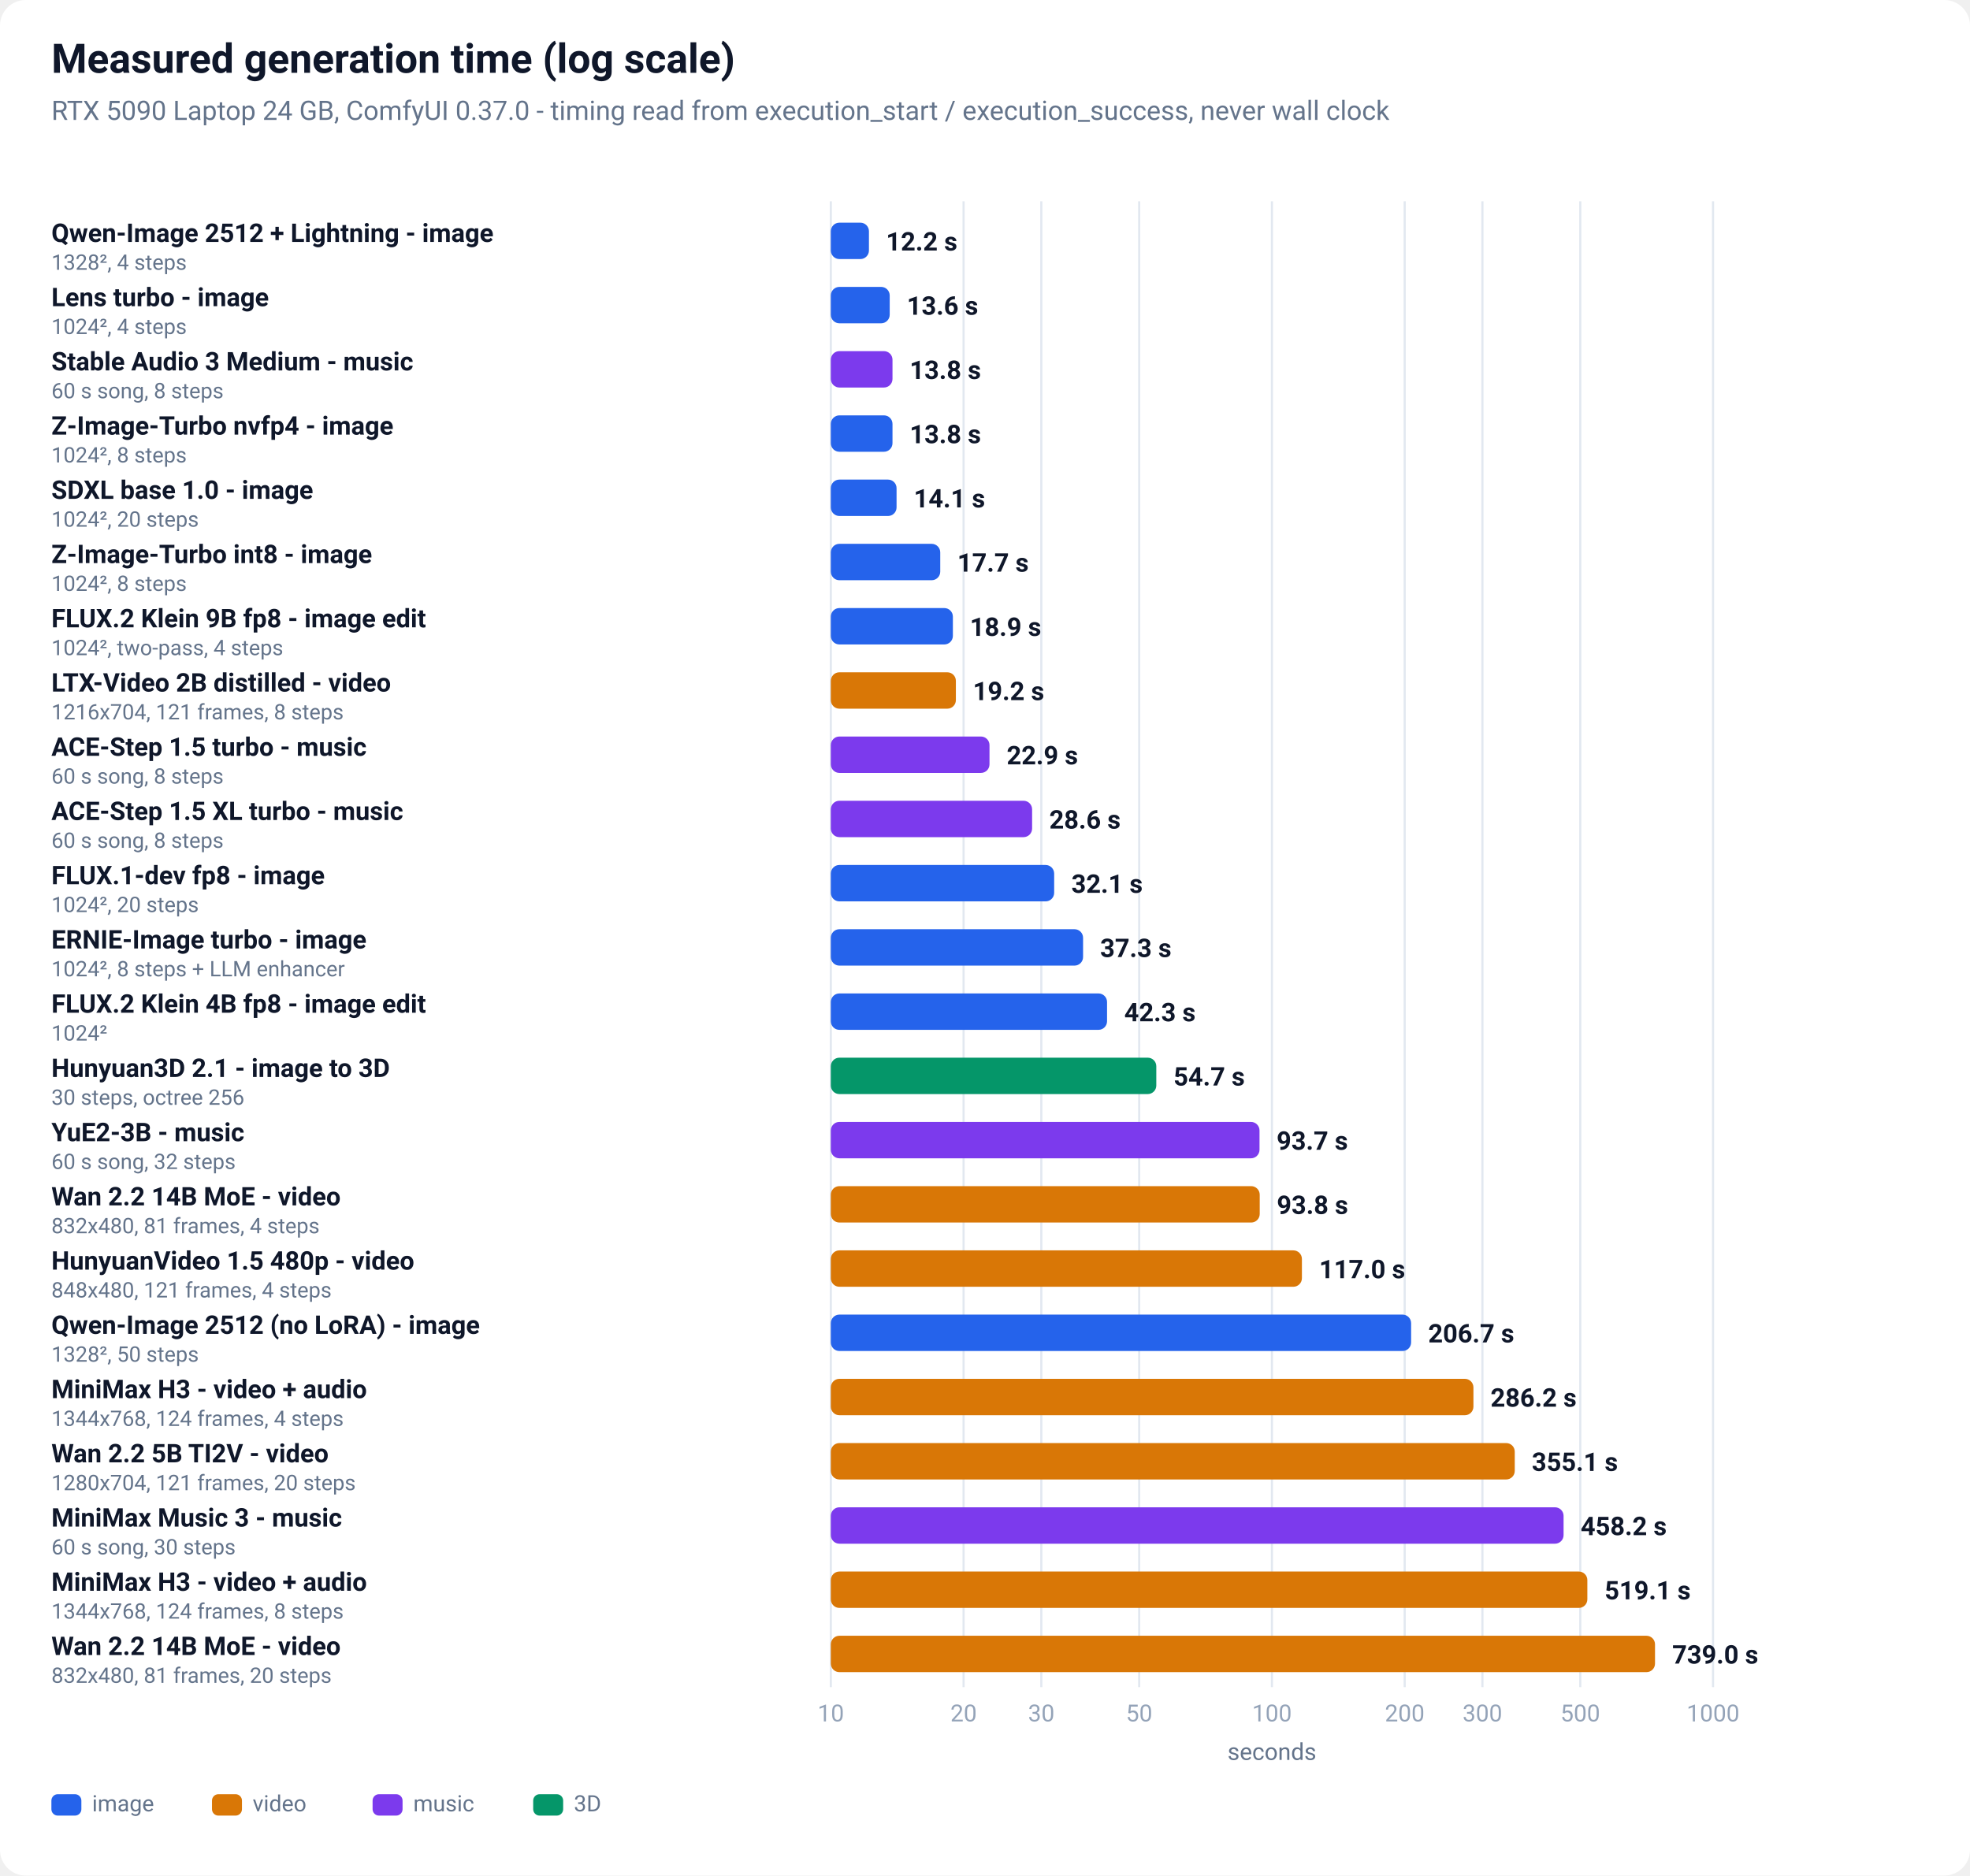
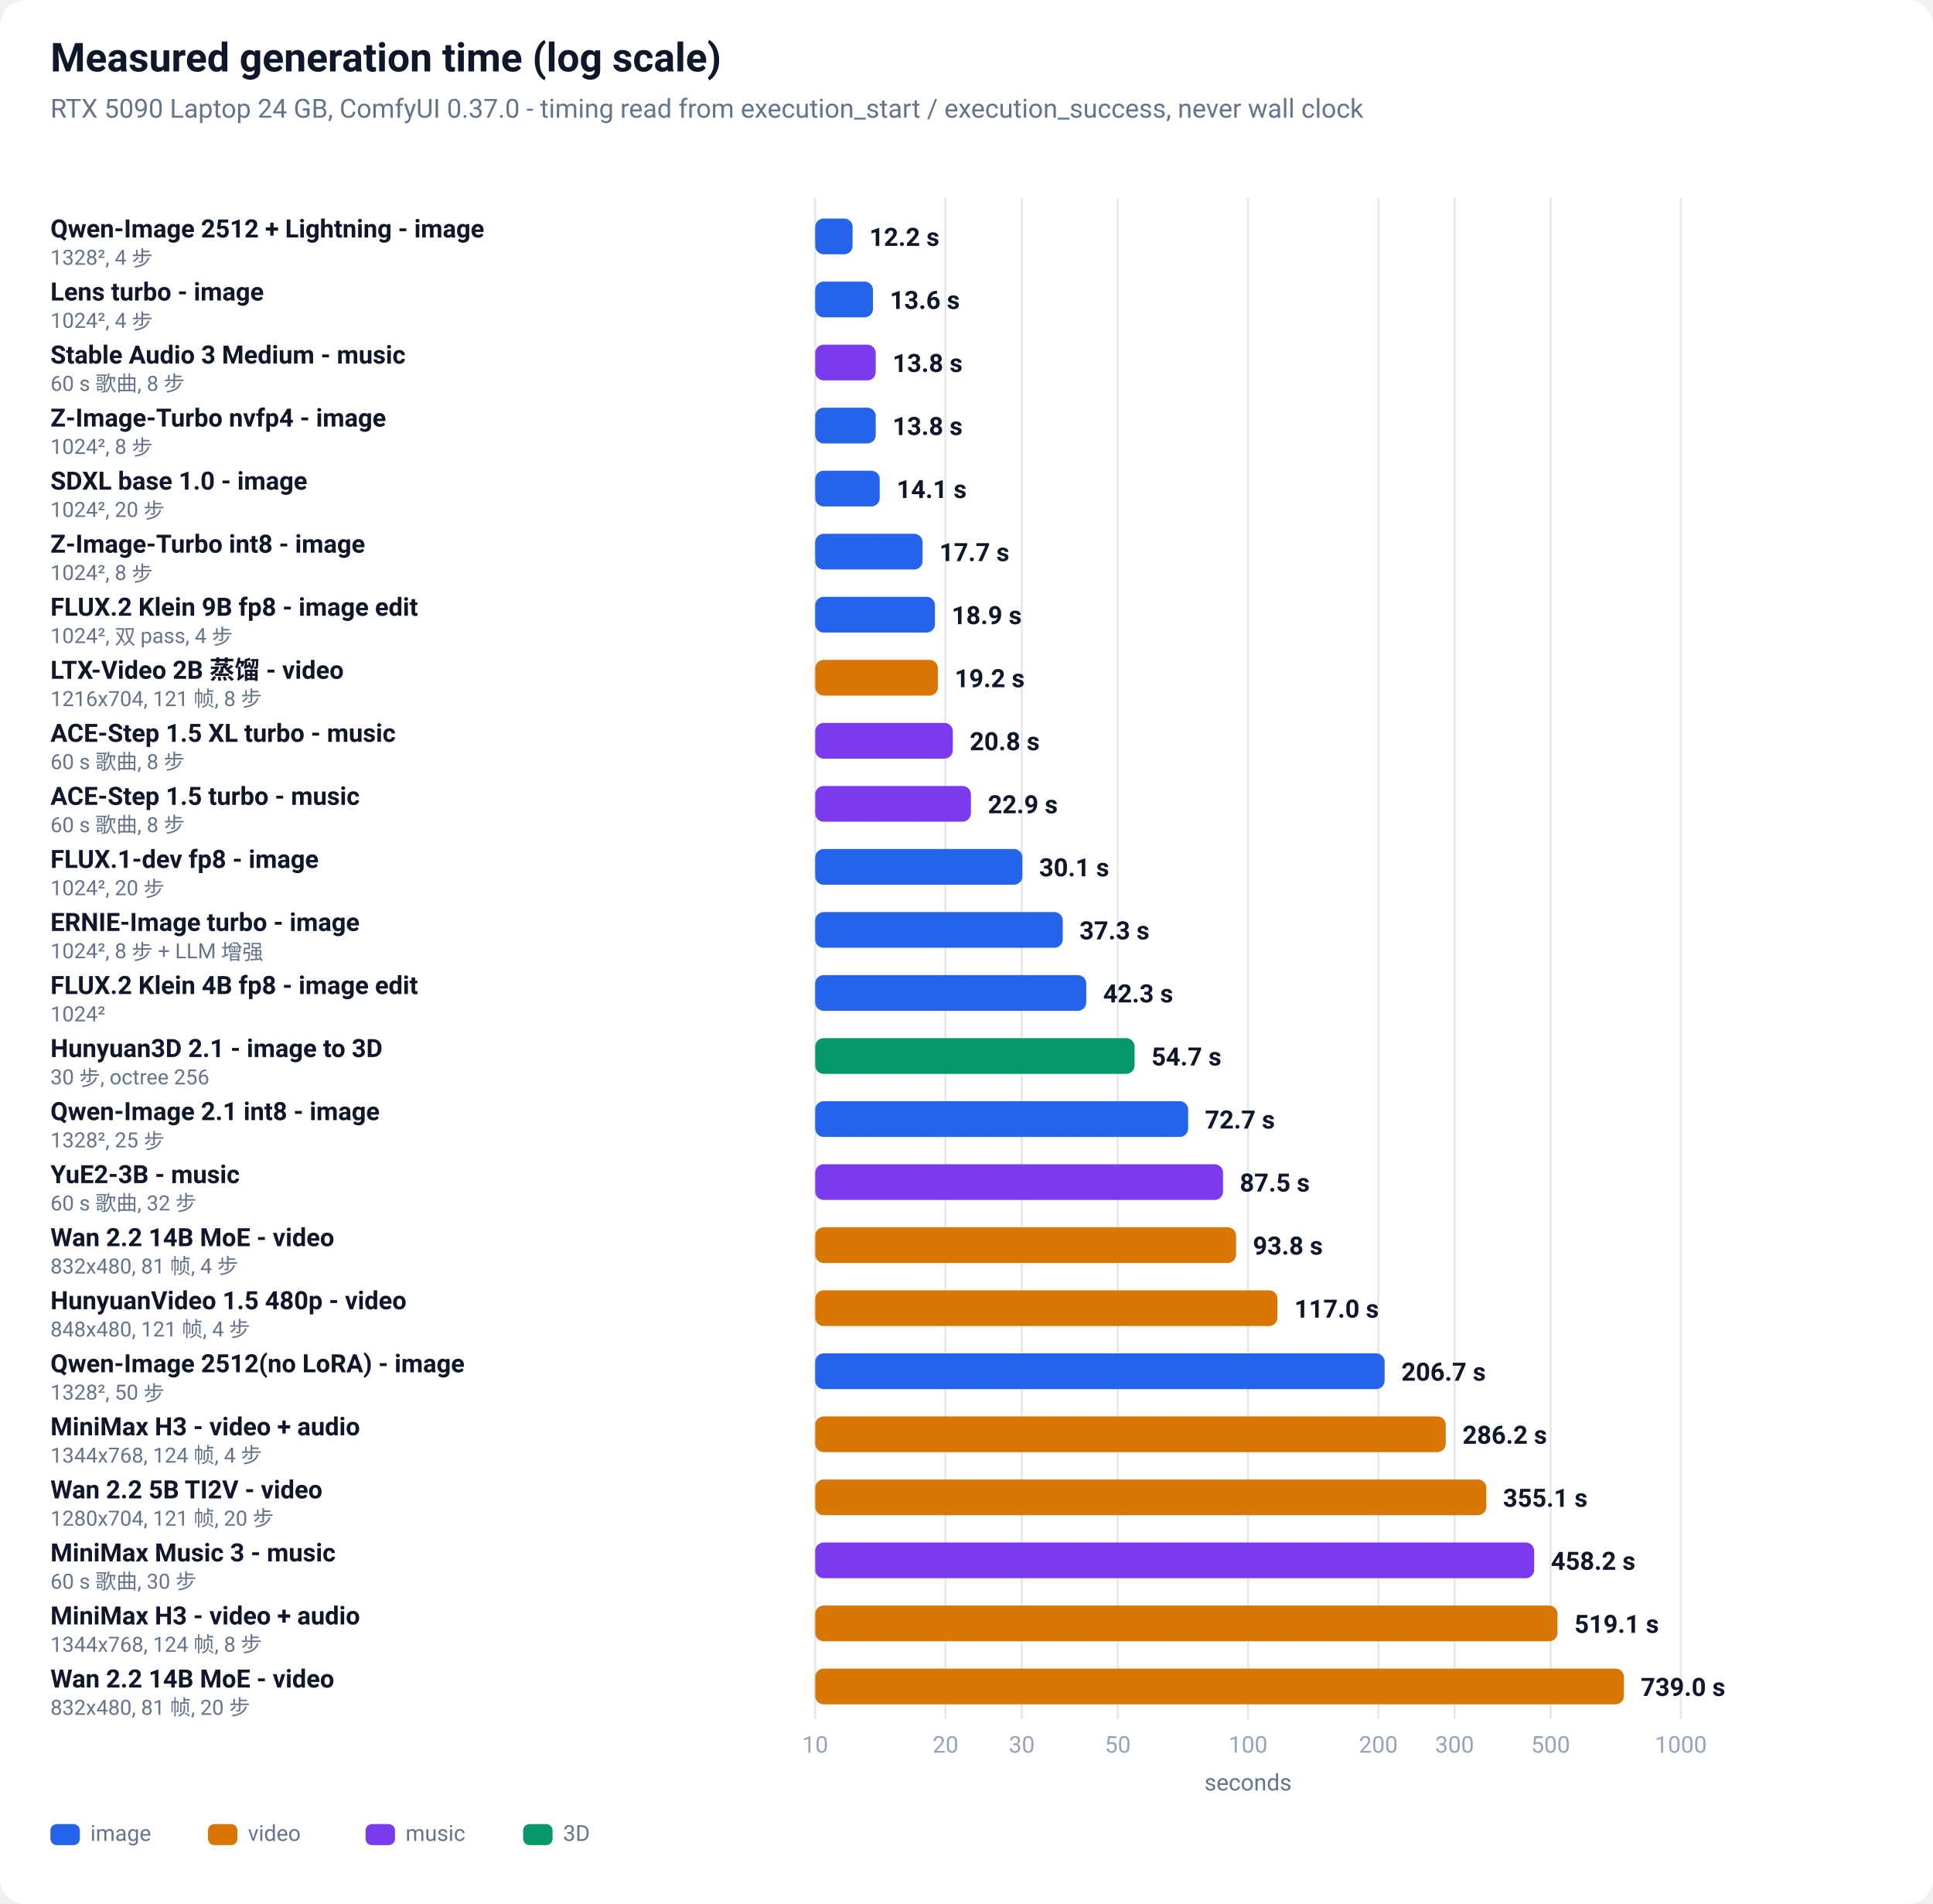
- <svg xmlns="http://www.w3.org/2000/svg" viewBox="0 0 920 876" width="920" height="876" role="img" aria-label="Measured generation time (log scale)">
-   <rect x="0.0" y="0.0" width="920.0" height="876.0" rx="12" fill="#ffffff" />
+ <svg xmlns="http://www.w3.org/2000/svg" viewBox="0 0 920 906" width="920" height="906" role="img" aria-label="Measured generation time (log scale)">
+   <rect x="0.0" y="0.0" width="920.0" height="906.0" rx="12" fill="#ffffff" />
  <text x="24" y="34" font-family="-apple-system,'Segoe UI',Roboto,Helvetica,Arial,sans-serif" font-size="19" fill="#0f172a" font-weight="700">Measured generation time (log scale)</text>
  <text x="24" y="56" font-family="-apple-system,'Segoe UI',Roboto,Helvetica,Arial,sans-serif" font-size="12.5" fill="#64748b">RTX 5090 Laptop 24 GB, ComfyUI 0.37.0 - timing read from execution_start / execution_success, never wall clock</text>
-   <line x1="388.0" y1="94.0" x2="388.0" y2="788.0" stroke="#e2e8f0" stroke-width="1" />
-   <text x="388.0" y="804" font-family="-apple-system,'Segoe UI',Roboto,Helvetica,Arial,sans-serif" font-size="11" fill="#94a3b8" text-anchor="middle">10</text>
-   <line x1="450.0" y1="94.0" x2="450.0" y2="788.0" stroke="#e2e8f0" stroke-width="1" />
-   <text x="450.012" y="804" font-family="-apple-system,'Segoe UI',Roboto,Helvetica,Arial,sans-serif" font-size="11" fill="#94a3b8" text-anchor="middle">20</text>
-   <line x1="486.3" y1="94.0" x2="486.3" y2="788.0" stroke="#e2e8f0" stroke-width="1" />
-   <text x="486.287" y="804" font-family="-apple-system,'Segoe UI',Roboto,Helvetica,Arial,sans-serif" font-size="11" fill="#94a3b8" text-anchor="middle">30</text>
-   <line x1="532.0" y1="94.0" x2="532.0" y2="788.0" stroke="#e2e8f0" stroke-width="1" />
-   <text x="531.988" y="804" font-family="-apple-system,'Segoe UI',Roboto,Helvetica,Arial,sans-serif" font-size="11" fill="#94a3b8" text-anchor="middle">50</text>
-   <line x1="594.0" y1="94.0" x2="594.0" y2="788.0" stroke="#e2e8f0" stroke-width="1" />
-   <text x="594.0" y="804" font-family="-apple-system,'Segoe UI',Roboto,Helvetica,Arial,sans-serif" font-size="11" fill="#94a3b8" text-anchor="middle">100</text>
-   <line x1="656.0" y1="94.0" x2="656.0" y2="788.0" stroke="#e2e8f0" stroke-width="1" />
-   <text x="656.012" y="804" font-family="-apple-system,'Segoe UI',Roboto,Helvetica,Arial,sans-serif" font-size="11" fill="#94a3b8" text-anchor="middle">200</text>
-   <line x1="692.3" y1="94.0" x2="692.3" y2="788.0" stroke="#e2e8f0" stroke-width="1" />
-   <text x="692.287" y="804" font-family="-apple-system,'Segoe UI',Roboto,Helvetica,Arial,sans-serif" font-size="11" fill="#94a3b8" text-anchor="middle">300</text>
-   <line x1="738.0" y1="94.0" x2="738.0" y2="788.0" stroke="#e2e8f0" stroke-width="1" />
-   <text x="737.988" y="804" font-family="-apple-system,'Segoe UI',Roboto,Helvetica,Arial,sans-serif" font-size="11" fill="#94a3b8" text-anchor="middle">500</text>
-   <line x1="800.0" y1="94.0" x2="800.0" y2="788.0" stroke="#e2e8f0" stroke-width="1" />
-   <text x="800.0" y="804" font-family="-apple-system,'Segoe UI',Roboto,Helvetica,Arial,sans-serif" font-size="11" fill="#94a3b8" text-anchor="middle">1000</text>
-   <text x="594.0" y="822" font-family="-apple-system,'Segoe UI',Roboto,Helvetica,Arial,sans-serif" font-size="11" fill="#64748b" text-anchor="middle">seconds</text>
+   <line x1="388.0" y1="94.0" x2="388.0" y2="818.0" stroke="#e2e8f0" stroke-width="1" />
+   <text x="388.0" y="834" font-family="-apple-system,'Segoe UI',Roboto,Helvetica,Arial,sans-serif" font-size="11" fill="#94a3b8" text-anchor="middle">10</text>
+   <line x1="450.0" y1="94.0" x2="450.0" y2="818.0" stroke="#e2e8f0" stroke-width="1" />
+   <text x="450.012" y="834" font-family="-apple-system,'Segoe UI',Roboto,Helvetica,Arial,sans-serif" font-size="11" fill="#94a3b8" text-anchor="middle">20</text>
+   <line x1="486.3" y1="94.0" x2="486.3" y2="818.0" stroke="#e2e8f0" stroke-width="1" />
+   <text x="486.287" y="834" font-family="-apple-system,'Segoe UI',Roboto,Helvetica,Arial,sans-serif" font-size="11" fill="#94a3b8" text-anchor="middle">30</text>
+   <line x1="532.0" y1="94.0" x2="532.0" y2="818.0" stroke="#e2e8f0" stroke-width="1" />
+   <text x="531.988" y="834" font-family="-apple-system,'Segoe UI',Roboto,Helvetica,Arial,sans-serif" font-size="11" fill="#94a3b8" text-anchor="middle">50</text>
+   <line x1="594.0" y1="94.0" x2="594.0" y2="818.0" stroke="#e2e8f0" stroke-width="1" />
+   <text x="594.0" y="834" font-family="-apple-system,'Segoe UI',Roboto,Helvetica,Arial,sans-serif" font-size="11" fill="#94a3b8" text-anchor="middle">100</text>
+   <line x1="656.0" y1="94.0" x2="656.0" y2="818.0" stroke="#e2e8f0" stroke-width="1" />
+   <text x="656.012" y="834" font-family="-apple-system,'Segoe UI',Roboto,Helvetica,Arial,sans-serif" font-size="11" fill="#94a3b8" text-anchor="middle">200</text>
+   <line x1="692.3" y1="94.0" x2="692.3" y2="818.0" stroke="#e2e8f0" stroke-width="1" />
+   <text x="692.287" y="834" font-family="-apple-system,'Segoe UI',Roboto,Helvetica,Arial,sans-serif" font-size="11" fill="#94a3b8" text-anchor="middle">300</text>
+   <line x1="738.0" y1="94.0" x2="738.0" y2="818.0" stroke="#e2e8f0" stroke-width="1" />
+   <text x="737.988" y="834" font-family="-apple-system,'Segoe UI',Roboto,Helvetica,Arial,sans-serif" font-size="11" fill="#94a3b8" text-anchor="middle">500</text>
+   <line x1="800.0" y1="94.0" x2="800.0" y2="818.0" stroke="#e2e8f0" stroke-width="1" />
+   <text x="800.0" y="834" font-family="-apple-system,'Segoe UI',Roboto,Helvetica,Arial,sans-serif" font-size="11" fill="#94a3b8" text-anchor="middle">1000</text>
+   <text x="594.0" y="852" font-family="-apple-system,'Segoe UI',Roboto,Helvetica,Arial,sans-serif" font-size="11" fill="#64748b" text-anchor="middle">seconds</text>
  <text x="24" y="113" font-family="-apple-system,'Segoe UI',Roboto,Helvetica,Arial,sans-serif" font-size="12" fill="#0f172a" font-weight="600">Qwen-Image 2512 + Lightning - image</text>
-   <text x="24" y="126" font-family="-apple-system,'Segoe UI',Roboto,Helvetica,Arial,sans-serif" font-size="10" fill="#64748b">1328², 4 steps</text>
+   <text x="24" y="126" font-family="-apple-system,'Segoe UI',Roboto,Helvetica,Arial,sans-serif" font-size="10" fill="#64748b">1328², 4 步</text>
  <rect x="388.0" y="104.0" width="17.8" height="17.0" rx="4" fill="#2563eb" />
  <text x="413.79" y="117" font-family="-apple-system,'Segoe UI',Roboto,Helvetica,Arial,sans-serif" font-size="12" fill="#0f172a" font-weight="700">12.2 s</text>
  <text x="24" y="143" font-family="-apple-system,'Segoe UI',Roboto,Helvetica,Arial,sans-serif" font-size="12" fill="#0f172a" font-weight="600">Lens turbo - image</text>
-   <text x="24" y="156" font-family="-apple-system,'Segoe UI',Roboto,Helvetica,Arial,sans-serif" font-size="10" fill="#64748b">1024², 4 steps</text>
+   <text x="24" y="156" font-family="-apple-system,'Segoe UI',Roboto,Helvetica,Arial,sans-serif" font-size="10" fill="#64748b">1024², 4 步</text>
  <rect x="388.0" y="134.0" width="27.5" height="17.0" rx="4" fill="#2563eb" />
  <text x="423.509" y="147" font-family="-apple-system,'Segoe UI',Roboto,Helvetica,Arial,sans-serif" font-size="12" fill="#0f172a" font-weight="700">13.6 s</text>
  <text x="24" y="173" font-family="-apple-system,'Segoe UI',Roboto,Helvetica,Arial,sans-serif" font-size="12" fill="#0f172a" font-weight="600">Stable Audio 3 Medium - music</text>
-   <text x="24" y="186" font-family="-apple-system,'Segoe UI',Roboto,Helvetica,Arial,sans-serif" font-size="10" fill="#64748b">60 s song, 8 steps</text>
+   <text x="24" y="186" font-family="-apple-system,'Segoe UI',Roboto,Helvetica,Arial,sans-serif" font-size="10" fill="#64748b">60 s 歌曲, 8 步</text>
  <rect x="388.0" y="164.0" width="28.8" height="17.0" rx="4" fill="#7c3aed" />
  <text x="424.815" y="177" font-family="-apple-system,'Segoe UI',Roboto,Helvetica,Arial,sans-serif" font-size="12" fill="#0f172a" font-weight="700">13.8 s</text>
  <text x="24" y="203" font-family="-apple-system,'Segoe UI',Roboto,Helvetica,Arial,sans-serif" font-size="12" fill="#0f172a" font-weight="600">Z-Image-Turbo nvfp4 - image</text>
-   <text x="24" y="216" font-family="-apple-system,'Segoe UI',Roboto,Helvetica,Arial,sans-serif" font-size="10" fill="#64748b">1024², 8 steps</text>
+   <text x="24" y="216" font-family="-apple-system,'Segoe UI',Roboto,Helvetica,Arial,sans-serif" font-size="10" fill="#64748b">1024², 8 步</text>
  <rect x="388.0" y="194.0" width="28.8" height="17.0" rx="4" fill="#2563eb" />
  <text x="424.815" y="207" font-family="-apple-system,'Segoe UI',Roboto,Helvetica,Arial,sans-serif" font-size="12" fill="#0f172a" font-weight="700">13.8 s</text>
  <text x="24" y="233" font-family="-apple-system,'Segoe UI',Roboto,Helvetica,Arial,sans-serif" font-size="12" fill="#0f172a" font-weight="600">SDXL base 1.0 - image</text>
-   <text x="24" y="246" font-family="-apple-system,'Segoe UI',Roboto,Helvetica,Arial,sans-serif" font-size="10" fill="#64748b">1024², 20 steps</text>
+   <text x="24" y="246" font-family="-apple-system,'Segoe UI',Roboto,Helvetica,Arial,sans-serif" font-size="10" fill="#64748b">1024², 20 步</text>
  <rect x="388.0" y="224.0" width="30.7" height="17.0" rx="4" fill="#2563eb" />
  <text x="426.739" y="237" font-family="-apple-system,'Segoe UI',Roboto,Helvetica,Arial,sans-serif" font-size="12" fill="#0f172a" font-weight="700">14.1 s</text>
  <text x="24" y="263" font-family="-apple-system,'Segoe UI',Roboto,Helvetica,Arial,sans-serif" font-size="12" fill="#0f172a" font-weight="600">Z-Image-Turbo int8 - image</text>
-   <text x="24" y="276" font-family="-apple-system,'Segoe UI',Roboto,Helvetica,Arial,sans-serif" font-size="10" fill="#64748b">1024², 8 steps</text>
+   <text x="24" y="276" font-family="-apple-system,'Segoe UI',Roboto,Helvetica,Arial,sans-serif" font-size="10" fill="#64748b">1024², 8 步</text>
  <rect x="388.0" y="254.0" width="51.1" height="17.0" rx="4" fill="#2563eb" />
  <text x="447.082" y="267" font-family="-apple-system,'Segoe UI',Roboto,Helvetica,Arial,sans-serif" font-size="12" fill="#0f172a" font-weight="700">17.7 s</text>
  <text x="24" y="293" font-family="-apple-system,'Segoe UI',Roboto,Helvetica,Arial,sans-serif" font-size="12" fill="#0f172a" font-weight="600">FLUX.2 Klein 9B fp8 - image edit</text>
-   <text x="24" y="306" font-family="-apple-system,'Segoe UI',Roboto,Helvetica,Arial,sans-serif" font-size="10" fill="#64748b">1024², two-pass, 4 steps</text>
+   <text x="24" y="306" font-family="-apple-system,'Segoe UI',Roboto,Helvetica,Arial,sans-serif" font-size="10" fill="#64748b">1024², 双 pass, 4 步</text>
  <rect x="388.0" y="284.0" width="57.0" height="17.0" rx="4" fill="#2563eb" />
  <text x="452.951" y="297" font-family="-apple-system,'Segoe UI',Roboto,Helvetica,Arial,sans-serif" font-size="12" fill="#0f172a" font-weight="700">18.9 s</text>
-   <text x="24" y="323" font-family="-apple-system,'Segoe UI',Roboto,Helvetica,Arial,sans-serif" font-size="12" fill="#0f172a" font-weight="600">LTX-Video 2B distilled - video</text>
-   <text x="24" y="336" font-family="-apple-system,'Segoe UI',Roboto,Helvetica,Arial,sans-serif" font-size="10" fill="#64748b">1216x704, 121 frames, 8 steps</text>
+   <text x="24" y="323" font-family="-apple-system,'Segoe UI',Roboto,Helvetica,Arial,sans-serif" font-size="12" fill="#0f172a" font-weight="600">LTX-Video 2B 蒸馏 - video</text>
+   <text x="24" y="336" font-family="-apple-system,'Segoe UI',Roboto,Helvetica,Arial,sans-serif" font-size="10" fill="#64748b">1216x704, 121 帧, 8 步</text>
  <rect x="388.0" y="314.0" width="58.4" height="17.0" rx="4" fill="#d97706" />
  <text x="454.36" y="327" font-family="-apple-system,'Segoe UI',Roboto,Helvetica,Arial,sans-serif" font-size="12" fill="#0f172a" font-weight="700">19.2 s</text>
-   <text x="24" y="353" font-family="-apple-system,'Segoe UI',Roboto,Helvetica,Arial,sans-serif" font-size="12" fill="#0f172a" font-weight="600">ACE-Step 1.5 turbo - music</text>
-   <text x="24" y="366" font-family="-apple-system,'Segoe UI',Roboto,Helvetica,Arial,sans-serif" font-size="10" fill="#64748b">60 s song, 8 steps</text>
-   <rect x="388.0" y="344.0" width="74.1" height="17.0" rx="4" fill="#7c3aed" />
-   <text x="470.126" y="357" font-family="-apple-system,'Segoe UI',Roboto,Helvetica,Arial,sans-serif" font-size="12" fill="#0f172a" font-weight="700">22.9 s</text>
-   <text x="24" y="383" font-family="-apple-system,'Segoe UI',Roboto,Helvetica,Arial,sans-serif" font-size="12" fill="#0f172a" font-weight="600">ACE-Step 1.5 XL turbo - music</text>
-   <text x="24" y="396" font-family="-apple-system,'Segoe UI',Roboto,Helvetica,Arial,sans-serif" font-size="10" fill="#64748b">60 s song, 8 steps</text>
-   <rect x="388.0" y="374.0" width="94.0" height="17.0" rx="4" fill="#7c3aed" />
-   <text x="490.011" y="387" font-family="-apple-system,'Segoe UI',Roboto,Helvetica,Arial,sans-serif" font-size="12" fill="#0f172a" font-weight="700">28.6 s</text>
+   <text x="24" y="353" font-family="-apple-system,'Segoe UI',Roboto,Helvetica,Arial,sans-serif" font-size="12" fill="#0f172a" font-weight="600">ACE-Step 1.5 XL turbo - music</text>
+   <text x="24" y="366" font-family="-apple-system,'Segoe UI',Roboto,Helvetica,Arial,sans-serif" font-size="10" fill="#64748b">60 s 歌曲, 8 步</text>
+   <rect x="388.0" y="344.0" width="65.5" height="17.0" rx="4" fill="#7c3aed" />
+   <text x="461.521" y="357" font-family="-apple-system,'Segoe UI',Roboto,Helvetica,Arial,sans-serif" font-size="12" fill="#0f172a" font-weight="700">20.8 s</text>
+   <text x="24" y="383" font-family="-apple-system,'Segoe UI',Roboto,Helvetica,Arial,sans-serif" font-size="12" fill="#0f172a" font-weight="600">ACE-Step 1.5 turbo - music</text>
+   <text x="24" y="396" font-family="-apple-system,'Segoe UI',Roboto,Helvetica,Arial,sans-serif" font-size="10" fill="#64748b">60 s 歌曲, 8 步</text>
+   <rect x="388.0" y="374.0" width="74.1" height="17.0" rx="4" fill="#7c3aed" />
+   <text x="470.126" y="387" font-family="-apple-system,'Segoe UI',Roboto,Helvetica,Arial,sans-serif" font-size="12" fill="#0f172a" font-weight="700">22.9 s</text>
  <text x="24" y="413" font-family="-apple-system,'Segoe UI',Roboto,Helvetica,Arial,sans-serif" font-size="12" fill="#0f172a" font-weight="600">FLUX.1-dev fp8 - image</text>
-   <text x="24" y="426" font-family="-apple-system,'Segoe UI',Roboto,Helvetica,Arial,sans-serif" font-size="10" fill="#64748b">1024², 20 steps</text>
-   <rect x="388.0" y="404.0" width="104.3" height="17.0" rx="4" fill="#2563eb" />
-   <text x="500.34" y="417" font-family="-apple-system,'Segoe UI',Roboto,Helvetica,Arial,sans-serif" font-size="12" fill="#0f172a" font-weight="700">32.1 s</text>
+   <text x="24" y="426" font-family="-apple-system,'Segoe UI',Roboto,Helvetica,Arial,sans-serif" font-size="10" fill="#64748b">1024², 20 步</text>
+   <rect x="388.0" y="404.0" width="98.6" height="17.0" rx="4" fill="#2563eb" />
+   <text x="494.585" y="417" font-family="-apple-system,'Segoe UI',Roboto,Helvetica,Arial,sans-serif" font-size="12" fill="#0f172a" font-weight="700">30.1 s</text>
  <text x="24" y="443" font-family="-apple-system,'Segoe UI',Roboto,Helvetica,Arial,sans-serif" font-size="12" fill="#0f172a" font-weight="600">ERNIE-Image turbo - image</text>
-   <text x="24" y="456" font-family="-apple-system,'Segoe UI',Roboto,Helvetica,Arial,sans-serif" font-size="10" fill="#64748b">1024², 8 steps + LLM enhancer</text>
+   <text x="24" y="456" font-family="-apple-system,'Segoe UI',Roboto,Helvetica,Arial,sans-serif" font-size="10" fill="#64748b">1024², 8 步 + LLM 增强</text>
  <rect x="388.0" y="434.0" width="117.8" height="17.0" rx="4" fill="#2563eb" />
  <text x="513.772" y="447" font-family="-apple-system,'Segoe UI',Roboto,Helvetica,Arial,sans-serif" font-size="12" fill="#0f172a" font-weight="700">37.3 s</text>
  <text x="24" y="473" font-family="-apple-system,'Segoe UI',Roboto,Helvetica,Arial,sans-serif" font-size="12" fill="#0f172a" font-weight="600">FLUX.2 Klein 4B fp8 - image edit</text>
  <text x="24" y="486" font-family="-apple-system,'Segoe UI',Roboto,Helvetica,Arial,sans-serif" font-size="10" fill="#64748b">1024²</text>
  <rect x="388.0" y="464.0" width="129.0" height="17.0" rx="4" fill="#2563eb" />
  <text x="525.026" y="477" font-family="-apple-system,'Segoe UI',Roboto,Helvetica,Arial,sans-serif" font-size="12" fill="#0f172a" font-weight="700">42.3 s</text>
  <text x="24" y="503" font-family="-apple-system,'Segoe UI',Roboto,Helvetica,Arial,sans-serif" font-size="12" fill="#0f172a" font-weight="600">Hunyuan3D 2.1 - image to 3D</text>
-   <text x="24" y="516" font-family="-apple-system,'Segoe UI',Roboto,Helvetica,Arial,sans-serif" font-size="10" fill="#64748b">30 steps, octree 256</text>
+   <text x="24" y="516" font-family="-apple-system,'Segoe UI',Roboto,Helvetica,Arial,sans-serif" font-size="10" fill="#64748b">30 步, octree 256</text>
  <rect x="388.0" y="494.0" width="152.0" height="17.0" rx="4" fill="#059669" />
  <text x="548.025" y="507" font-family="-apple-system,'Segoe UI',Roboto,Helvetica,Arial,sans-serif" font-size="12" fill="#0f172a" font-weight="700">54.7 s</text>
-   <text x="24" y="533" font-family="-apple-system,'Segoe UI',Roboto,Helvetica,Arial,sans-serif" font-size="12" fill="#0f172a" font-weight="600">YuE2-3B - music</text>
-   <text x="24" y="546" font-family="-apple-system,'Segoe UI',Roboto,Helvetica,Arial,sans-serif" font-size="10" fill="#64748b">60 s song, 32 steps</text>
-   <rect x="388.0" y="524.0" width="200.2" height="17.0" rx="4" fill="#7c3aed" />
-   <text x="596.178" y="537" font-family="-apple-system,'Segoe UI',Roboto,Helvetica,Arial,sans-serif" font-size="12" fill="#0f172a" font-weight="700">93.7 s</text>
-   <text x="24" y="563" font-family="-apple-system,'Segoe UI',Roboto,Helvetica,Arial,sans-serif" font-size="12" fill="#0f172a" font-weight="600">Wan 2.2 14B MoE - video</text>
-   <text x="24" y="576" font-family="-apple-system,'Segoe UI',Roboto,Helvetica,Arial,sans-serif" font-size="10" fill="#64748b">832x480, 81 frames, 4 steps</text>
-   <rect x="388.0" y="554.0" width="200.3" height="17.0" rx="4" fill="#d97706" />
-   <text x="596.274" y="567" font-family="-apple-system,'Segoe UI',Roboto,Helvetica,Arial,sans-serif" font-size="12" fill="#0f172a" font-weight="700">93.8 s</text>
-   <text x="24" y="593" font-family="-apple-system,'Segoe UI',Roboto,Helvetica,Arial,sans-serif" font-size="12" fill="#0f172a" font-weight="600">HunyuanVideo 1.5 480p - video</text>
-   <text x="24" y="606" font-family="-apple-system,'Segoe UI',Roboto,Helvetica,Arial,sans-serif" font-size="10" fill="#64748b">848x480, 121 frames, 4 steps</text>
-   <rect x="388.0" y="584.0" width="220.0" height="17.0" rx="4" fill="#d97706" />
-   <text x="616.046" y="597" font-family="-apple-system,'Segoe UI',Roboto,Helvetica,Arial,sans-serif" font-size="12" fill="#0f172a" font-weight="700">117.0 s</text>
-   <text x="24" y="623" font-family="-apple-system,'Segoe UI',Roboto,Helvetica,Arial,sans-serif" font-size="12" fill="#0f172a" font-weight="600">Qwen-Image 2512 (no LoRA) - image</text>
-   <text x="24" y="636" font-family="-apple-system,'Segoe UI',Roboto,Helvetica,Arial,sans-serif" font-size="10" fill="#64748b">1328², 50 steps</text>
-   <rect x="388.0" y="614.0" width="271.0" height="17.0" rx="4" fill="#2563eb" />
-   <text x="666.96" y="627" font-family="-apple-system,'Segoe UI',Roboto,Helvetica,Arial,sans-serif" font-size="12" fill="#0f172a" font-weight="700">206.7 s</text>
-   <text x="24" y="653" font-family="-apple-system,'Segoe UI',Roboto,Helvetica,Arial,sans-serif" font-size="12" fill="#0f172a" font-weight="600">MiniMax H3 - video + audio</text>
-   <text x="24" y="666" font-family="-apple-system,'Segoe UI',Roboto,Helvetica,Arial,sans-serif" font-size="10" fill="#64748b">1344x768, 124 frames, 4 steps</text>
-   <rect x="388.0" y="644.0" width="300.1" height="17.0" rx="4" fill="#d97706" />
-   <text x="696.074" y="657" font-family="-apple-system,'Segoe UI',Roboto,Helvetica,Arial,sans-serif" font-size="12" fill="#0f172a" font-weight="700">286.2 s</text>
-   <text x="24" y="683" font-family="-apple-system,'Segoe UI',Roboto,Helvetica,Arial,sans-serif" font-size="12" fill="#0f172a" font-weight="600">Wan 2.2 5B TI2V - video</text>
-   <text x="24" y="696" font-family="-apple-system,'Segoe UI',Roboto,Helvetica,Arial,sans-serif" font-size="10" fill="#64748b">1280x704, 121 frames, 20 steps</text>
-   <rect x="388.0" y="674.0" width="319.4" height="17.0" rx="4" fill="#d97706" />
-   <text x="715.372" y="687" font-family="-apple-system,'Segoe UI',Roboto,Helvetica,Arial,sans-serif" font-size="12" fill="#0f172a" font-weight="700">355.1 s</text>
-   <text x="24" y="713" font-family="-apple-system,'Segoe UI',Roboto,Helvetica,Arial,sans-serif" font-size="12" fill="#0f172a" font-weight="600">MiniMax Music 3 - music</text>
-   <text x="24" y="726" font-family="-apple-system,'Segoe UI',Roboto,Helvetica,Arial,sans-serif" font-size="10" fill="#64748b">60 s song, 30 steps</text>
-   <rect x="388.0" y="704.0" width="342.2" height="17.0" rx="4" fill="#7c3aed" />
-   <text x="738.177" y="717" font-family="-apple-system,'Segoe UI',Roboto,Helvetica,Arial,sans-serif" font-size="12" fill="#0f172a" font-weight="700">458.2 s</text>
-   <text x="24" y="743" font-family="-apple-system,'Segoe UI',Roboto,Helvetica,Arial,sans-serif" font-size="12" fill="#0f172a" font-weight="600">MiniMax H3 - video + audio</text>
-   <text x="24" y="756" font-family="-apple-system,'Segoe UI',Roboto,Helvetica,Arial,sans-serif" font-size="10" fill="#64748b">1344x768, 124 frames, 8 steps</text>
-   <rect x="388.0" y="734.0" width="353.3" height="17.0" rx="4" fill="#d97706" />
-   <text x="749.342" y="747" font-family="-apple-system,'Segoe UI',Roboto,Helvetica,Arial,sans-serif" font-size="12" fill="#0f172a" font-weight="700">519.1 s</text>
-   <text x="24" y="773" font-family="-apple-system,'Segoe UI',Roboto,Helvetica,Arial,sans-serif" font-size="12" fill="#0f172a" font-weight="600">Wan 2.2 14B MoE - video</text>
-   <text x="24" y="786" font-family="-apple-system,'Segoe UI',Roboto,Helvetica,Arial,sans-serif" font-size="10" fill="#64748b">832x480, 81 frames, 20 steps</text>
-   <rect x="388.0" y="764.0" width="384.9" height="17.0" rx="4" fill="#d97706" />
-   <text x="780.941" y="777" font-family="-apple-system,'Segoe UI',Roboto,Helvetica,Arial,sans-serif" font-size="12" fill="#0f172a" font-weight="700">739.0 s</text>
-   <rect x="24.0" y="838.0" width="14.0" height="10.0" rx="3" fill="#2563eb" />
-   <text x="43" y="846" font-family="-apple-system,'Segoe UI',Roboto,Helvetica,Arial,sans-serif" font-size="10.5" fill="#64748b">image</text>
-   <rect x="99.0" y="838.0" width="14.0" height="10.0" rx="3" fill="#d97706" />
-   <text x="118" y="846" font-family="-apple-system,'Segoe UI',Roboto,Helvetica,Arial,sans-serif" font-size="10.5" fill="#64748b">video</text>
-   <rect x="174.0" y="838.0" width="14.0" height="10.0" rx="3" fill="#7c3aed" />
-   <text x="193" y="846" font-family="-apple-system,'Segoe UI',Roboto,Helvetica,Arial,sans-serif" font-size="10.5" fill="#64748b">music</text>
-   <rect x="249.0" y="838.0" width="14.0" height="10.0" rx="3" fill="#059669" />
-   <text x="268" y="846" font-family="-apple-system,'Segoe UI',Roboto,Helvetica,Arial,sans-serif" font-size="10.5" fill="#64748b">3D</text>
+   <text x="24" y="533" font-family="-apple-system,'Segoe UI',Roboto,Helvetica,Arial,sans-serif" font-size="12" fill="#0f172a" font-weight="600">Qwen-Image 2.1 int8 - image</text>
+   <text x="24" y="546" font-family="-apple-system,'Segoe UI',Roboto,Helvetica,Arial,sans-serif" font-size="10" fill="#64748b">1328², 25 步</text>
+   <rect x="388.0" y="524.0" width="177.5" height="17.0" rx="4" fill="#2563eb" />
+   <text x="573.476" y="537" font-family="-apple-system,'Segoe UI',Roboto,Helvetica,Arial,sans-serif" font-size="12" fill="#0f172a" font-weight="700">72.7 s</text>
+   <text x="24" y="563" font-family="-apple-system,'Segoe UI',Roboto,Helvetica,Arial,sans-serif" font-size="12" fill="#0f172a" font-weight="600">YuE2-3B - music</text>
+   <text x="24" y="576" font-family="-apple-system,'Segoe UI',Roboto,Helvetica,Arial,sans-serif" font-size="10" fill="#64748b">60 s 歌曲, 32 步</text>
+   <rect x="388.0" y="554.0" width="194.1" height="17.0" rx="4" fill="#7c3aed" />
+   <text x="590.054" y="567" font-family="-apple-system,'Segoe UI',Roboto,Helvetica,Arial,sans-serif" font-size="12" fill="#0f172a" font-weight="700">87.5 s</text>
+   <text x="24" y="593" font-family="-apple-system,'Segoe UI',Roboto,Helvetica,Arial,sans-serif" font-size="12" fill="#0f172a" font-weight="600">Wan 2.2 14B MoE - video</text>
+   <text x="24" y="606" font-family="-apple-system,'Segoe UI',Roboto,Helvetica,Arial,sans-serif" font-size="10" fill="#64748b">832x480, 81 帧, 4 步</text>
+   <rect x="388.0" y="584.0" width="200.3" height="17.0" rx="4" fill="#d97706" />
+   <text x="596.274" y="597" font-family="-apple-system,'Segoe UI',Roboto,Helvetica,Arial,sans-serif" font-size="12" fill="#0f172a" font-weight="700">93.8 s</text>
+   <text x="24" y="623" font-family="-apple-system,'Segoe UI',Roboto,Helvetica,Arial,sans-serif" font-size="12" fill="#0f172a" font-weight="600">HunyuanVideo 1.5 480p - video</text>
+   <text x="24" y="636" font-family="-apple-system,'Segoe UI',Roboto,Helvetica,Arial,sans-serif" font-size="10" fill="#64748b">848x480, 121 帧, 4 步</text>
+   <rect x="388.0" y="614.0" width="220.0" height="17.0" rx="4" fill="#d97706" />
+   <text x="616.046" y="627" font-family="-apple-system,'Segoe UI',Roboto,Helvetica,Arial,sans-serif" font-size="12" fill="#0f172a" font-weight="700">117.0 s</text>
+   <text x="24" y="653" font-family="-apple-system,'Segoe UI',Roboto,Helvetica,Arial,sans-serif" font-size="12" fill="#0f172a" font-weight="600">Qwen-Image 2512(no LoRA) - image</text>
+   <text x="24" y="666" font-family="-apple-system,'Segoe UI',Roboto,Helvetica,Arial,sans-serif" font-size="10" fill="#64748b">1328², 50 步</text>
+   <rect x="388.0" y="644.0" width="271.0" height="17.0" rx="4" fill="#2563eb" />
+   <text x="666.96" y="657" font-family="-apple-system,'Segoe UI',Roboto,Helvetica,Arial,sans-serif" font-size="12" fill="#0f172a" font-weight="700">206.7 s</text>
+   <text x="24" y="683" font-family="-apple-system,'Segoe UI',Roboto,Helvetica,Arial,sans-serif" font-size="12" fill="#0f172a" font-weight="600">MiniMax H3 - video + audio</text>
+   <text x="24" y="696" font-family="-apple-system,'Segoe UI',Roboto,Helvetica,Arial,sans-serif" font-size="10" fill="#64748b">1344x768, 124 帧, 4 步</text>
+   <rect x="388.0" y="674.0" width="300.1" height="17.0" rx="4" fill="#d97706" />
+   <text x="696.074" y="687" font-family="-apple-system,'Segoe UI',Roboto,Helvetica,Arial,sans-serif" font-size="12" fill="#0f172a" font-weight="700">286.2 s</text>
+   <text x="24" y="713" font-family="-apple-system,'Segoe UI',Roboto,Helvetica,Arial,sans-serif" font-size="12" fill="#0f172a" font-weight="600">Wan 2.2 5B TI2V - video</text>
+   <text x="24" y="726" font-family="-apple-system,'Segoe UI',Roboto,Helvetica,Arial,sans-serif" font-size="10" fill="#64748b">1280x704, 121 帧, 20 步</text>
+   <rect x="388.0" y="704.0" width="319.4" height="17.0" rx="4" fill="#d97706" />
+   <text x="715.372" y="717" font-family="-apple-system,'Segoe UI',Roboto,Helvetica,Arial,sans-serif" font-size="12" fill="#0f172a" font-weight="700">355.1 s</text>
+   <text x="24" y="743" font-family="-apple-system,'Segoe UI',Roboto,Helvetica,Arial,sans-serif" font-size="12" fill="#0f172a" font-weight="600">MiniMax Music 3 - music</text>
+   <text x="24" y="756" font-family="-apple-system,'Segoe UI',Roboto,Helvetica,Arial,sans-serif" font-size="10" fill="#64748b">60 s 歌曲, 30 步</text>
+   <rect x="388.0" y="734.0" width="342.2" height="17.0" rx="4" fill="#7c3aed" />
+   <text x="738.177" y="747" font-family="-apple-system,'Segoe UI',Roboto,Helvetica,Arial,sans-serif" font-size="12" fill="#0f172a" font-weight="700">458.2 s</text>
+   <text x="24" y="773" font-family="-apple-system,'Segoe UI',Roboto,Helvetica,Arial,sans-serif" font-size="12" fill="#0f172a" font-weight="600">MiniMax H3 - video + audio</text>
+   <text x="24" y="786" font-family="-apple-system,'Segoe UI',Roboto,Helvetica,Arial,sans-serif" font-size="10" fill="#64748b">1344x768, 124 帧, 8 步</text>
+   <rect x="388.0" y="764.0" width="353.3" height="17.0" rx="4" fill="#d97706" />
+   <text x="749.342" y="777" font-family="-apple-system,'Segoe UI',Roboto,Helvetica,Arial,sans-serif" font-size="12" fill="#0f172a" font-weight="700">519.1 s</text>
+   <text x="24" y="803" font-family="-apple-system,'Segoe UI',Roboto,Helvetica,Arial,sans-serif" font-size="12" fill="#0f172a" font-weight="600">Wan 2.2 14B MoE - video</text>
+   <text x="24" y="816" font-family="-apple-system,'Segoe UI',Roboto,Helvetica,Arial,sans-serif" font-size="10" fill="#64748b">832x480, 81 帧, 20 步</text>
+   <rect x="388.0" y="794.0" width="384.9" height="17.0" rx="4" fill="#d97706" />
+   <text x="780.941" y="807" font-family="-apple-system,'Segoe UI',Roboto,Helvetica,Arial,sans-serif" font-size="12" fill="#0f172a" font-weight="700">739.0 s</text>
+   <rect x="24.0" y="868.0" width="14.0" height="10.0" rx="3" fill="#2563eb" />
+   <text x="43" y="876" font-family="-apple-system,'Segoe UI',Roboto,Helvetica,Arial,sans-serif" font-size="10.5" fill="#64748b">image</text>
+   <rect x="99.0" y="868.0" width="14.0" height="10.0" rx="3" fill="#d97706" />
+   <text x="118" y="876" font-family="-apple-system,'Segoe UI',Roboto,Helvetica,Arial,sans-serif" font-size="10.5" fill="#64748b">video</text>
+   <rect x="174.0" y="868.0" width="14.0" height="10.0" rx="3" fill="#7c3aed" />
+   <text x="193" y="876" font-family="-apple-system,'Segoe UI',Roboto,Helvetica,Arial,sans-serif" font-size="10.5" fill="#64748b">music</text>
+   <rect x="249.0" y="868.0" width="14.0" height="10.0" rx="3" fill="#059669" />
+   <text x="268" y="876" font-family="-apple-system,'Segoe UI',Roboto,Helvetica,Arial,sans-serif" font-size="10.5" fill="#64748b">3D</text>
</svg>
